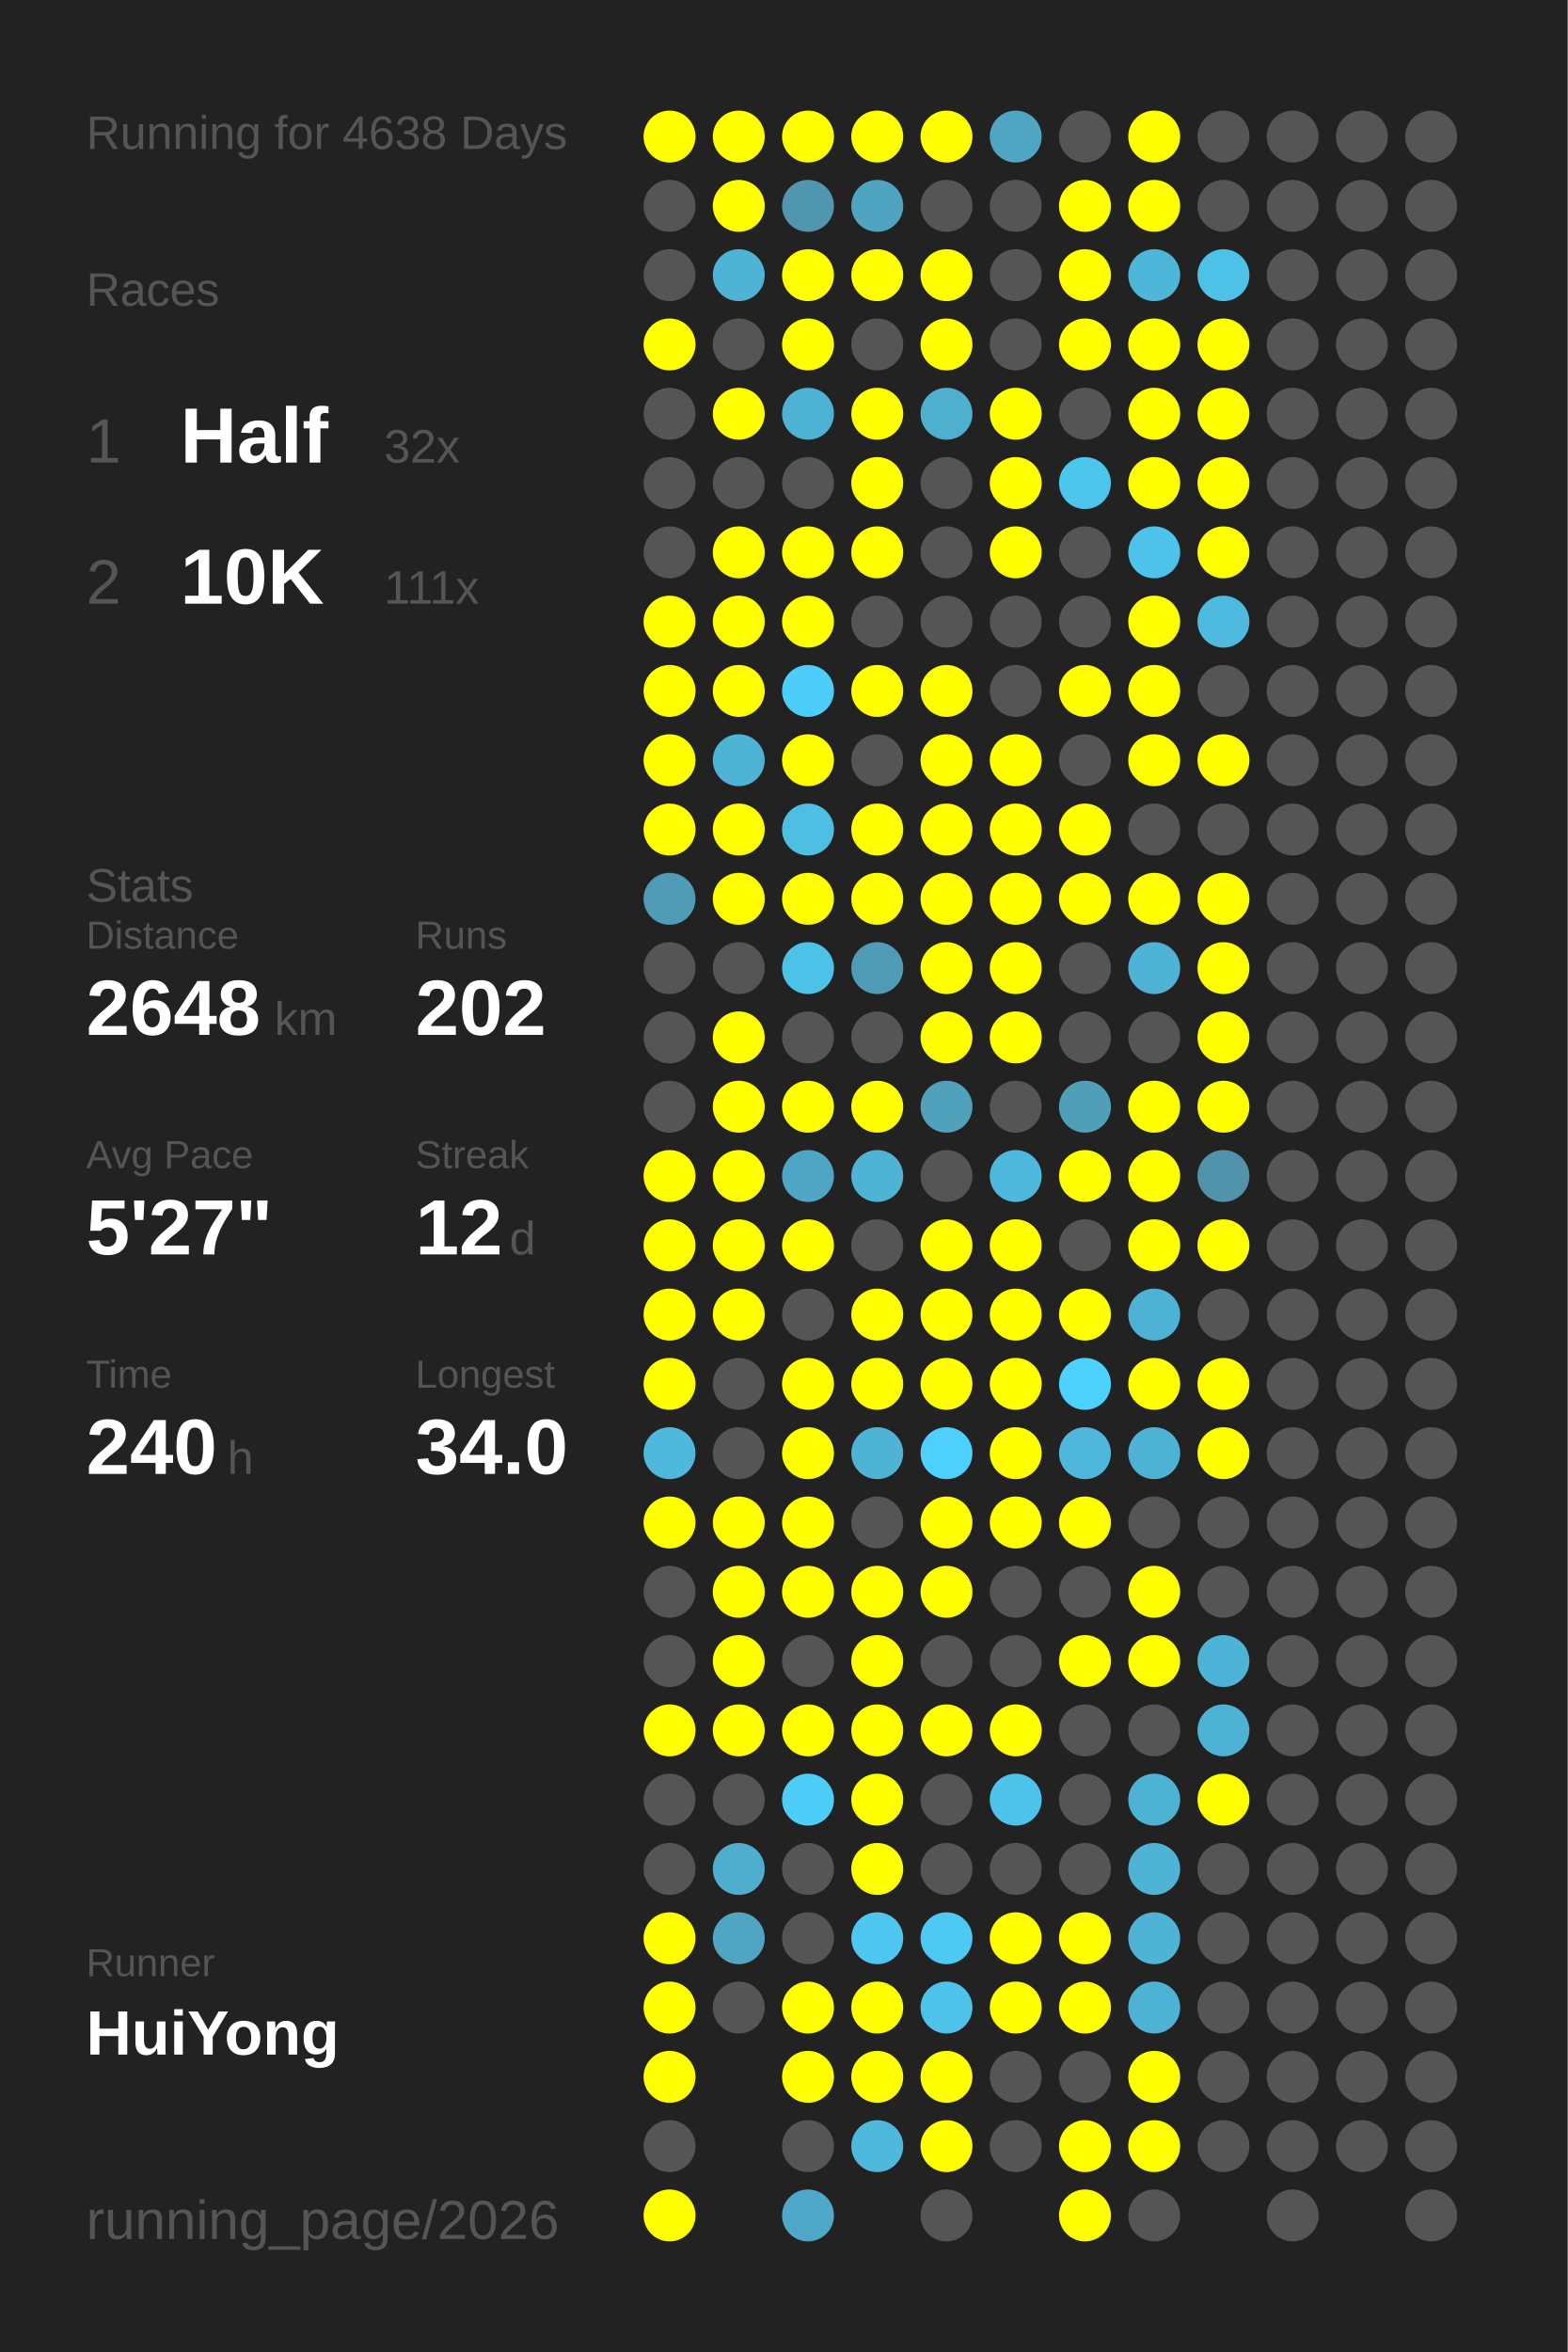
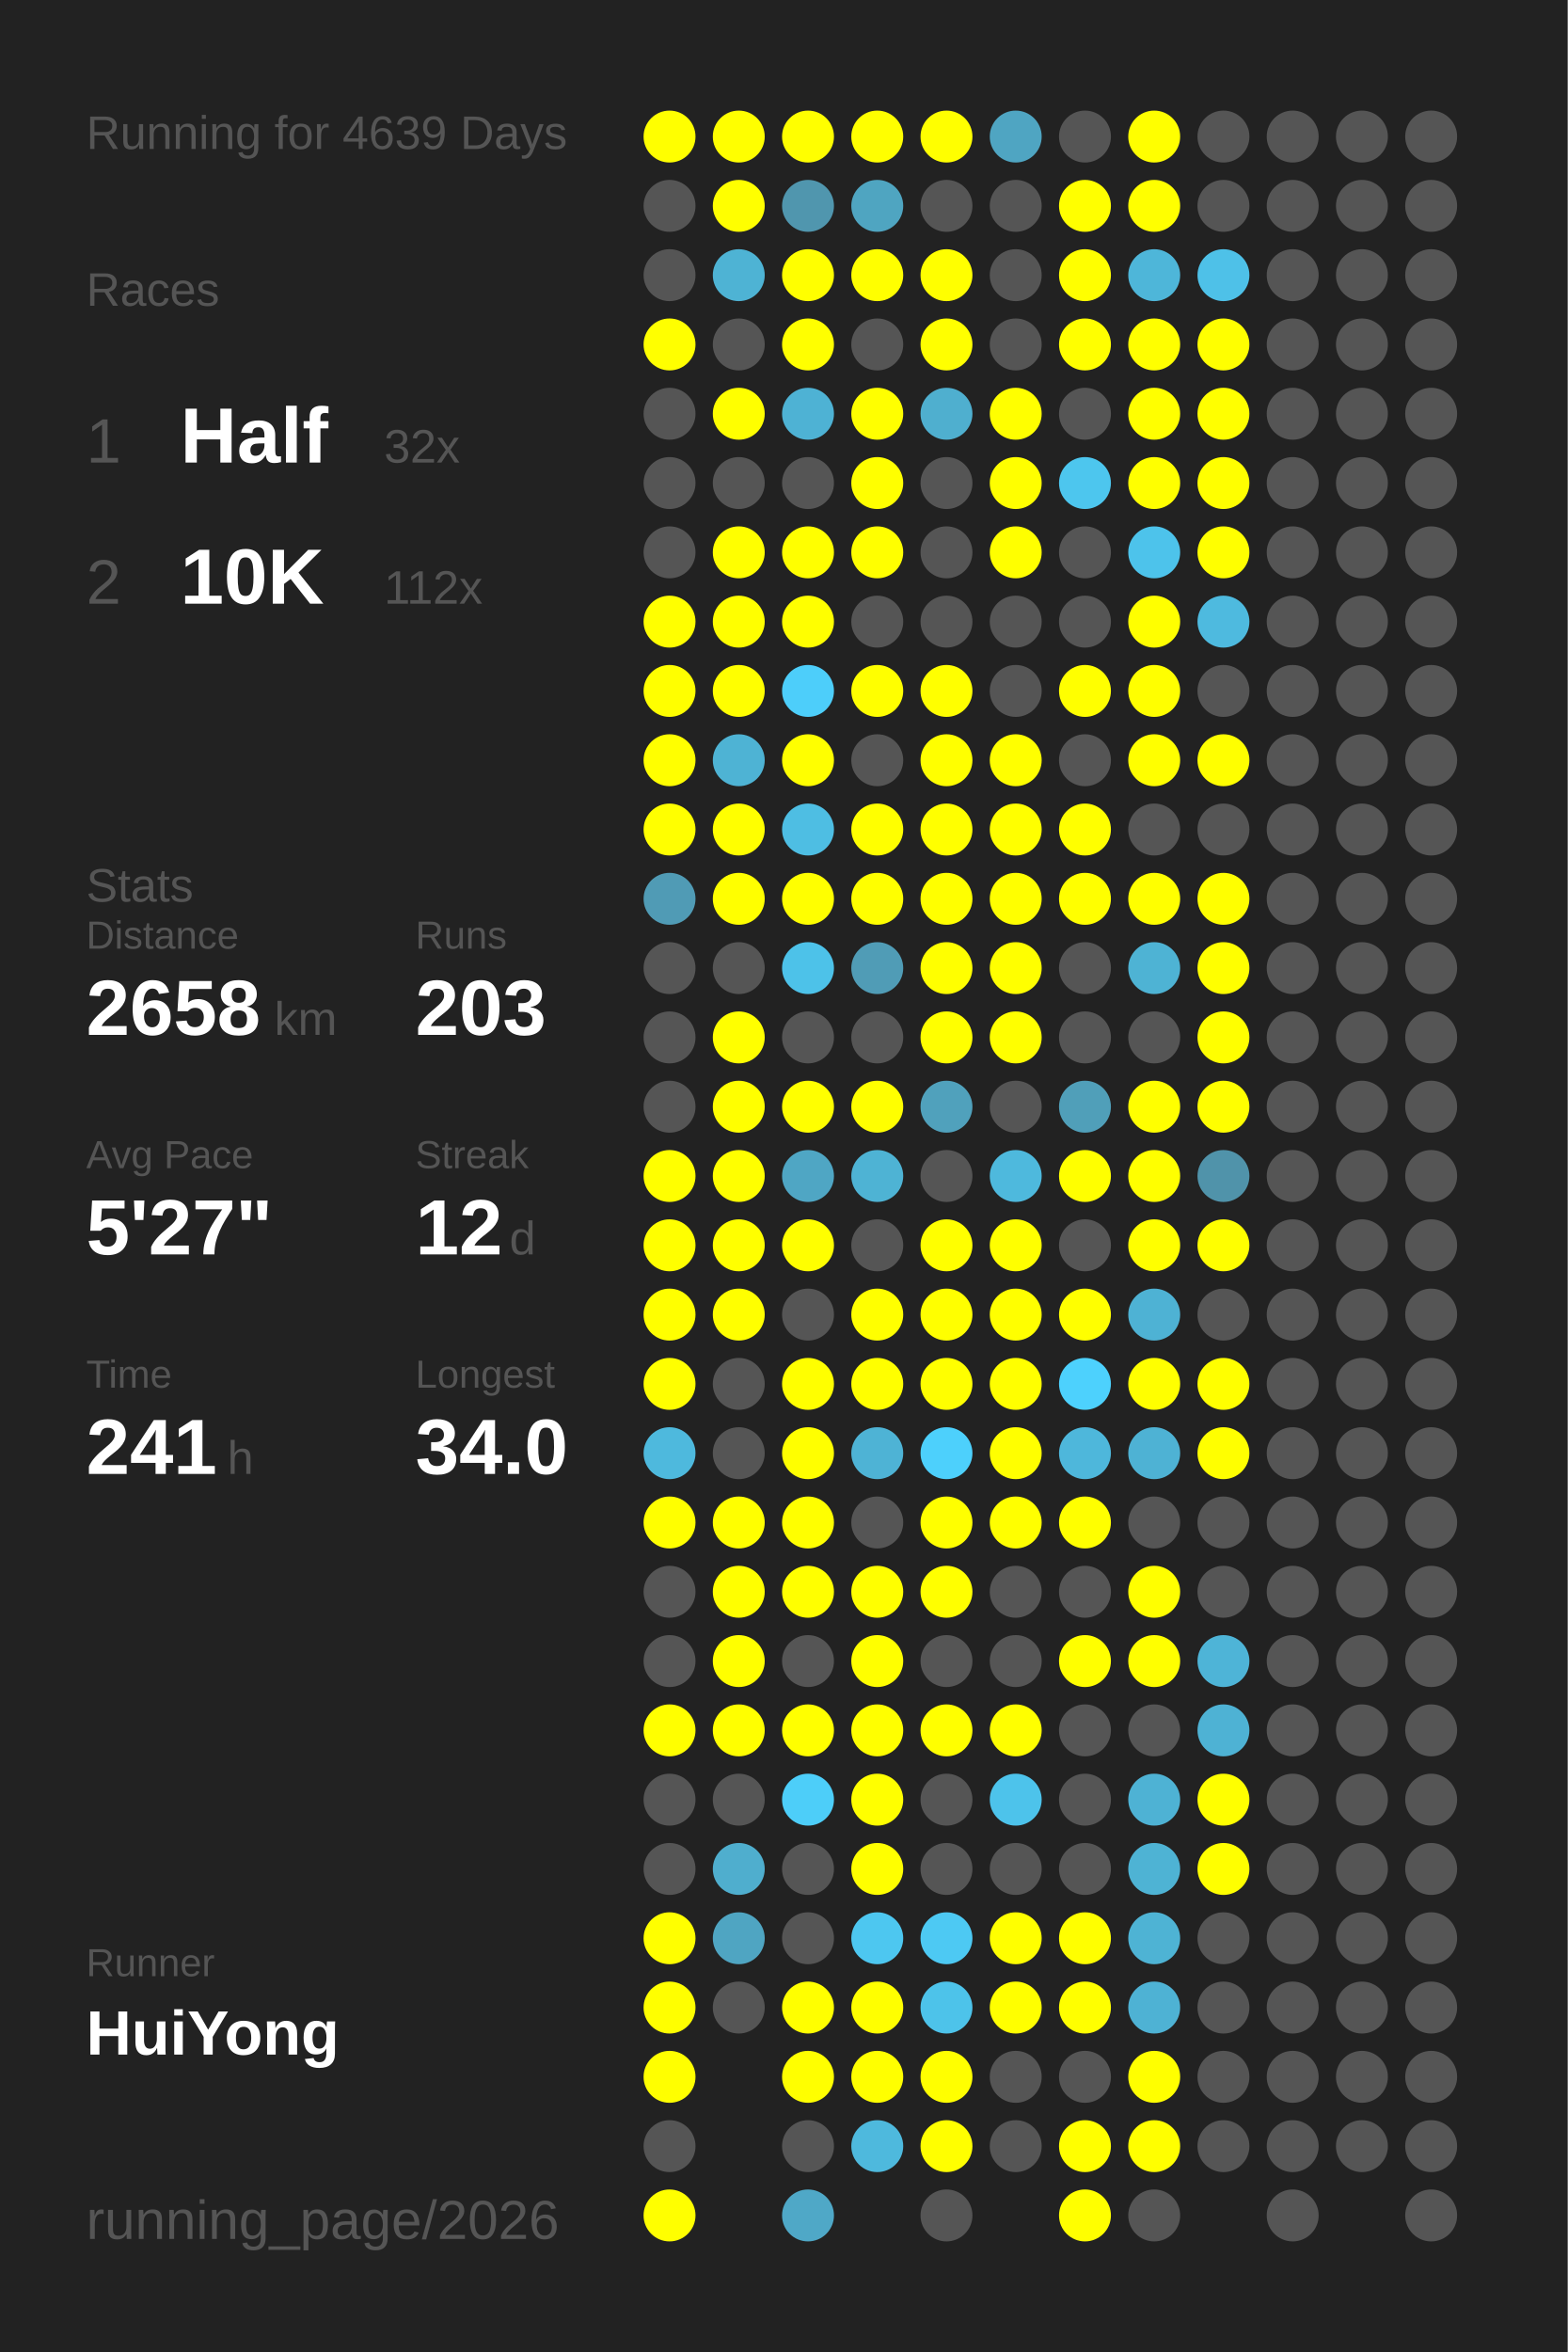
<svg xmlns="http://www.w3.org/2000/svg" baseProfile="full" height="300mm" version="1.1" viewBox="0,0,200,300" width="200mm">
  <defs />
  <rect fill="#222222" height="300" width="200" x="0" y="0" />
-   <text fill="#555555" style="font-size:6px; font-family:Arial;" x="11" y="19">Running for 4638 Days</text>
+   <text fill="#555555" style="font-size:6px; font-family:Arial;" x="11" y="19">Running for 4639 Days</text>
  <text fill="#555555" style="font-size:6px; font-family:Arial;" x="11" y="39">Races</text>
  <text fill="#555555" style="font-size:8px; font-family:Arial;" x="11" y="59">1</text>
  <text fill="#FFFFFF" style="font-size:10px; font-family:Arial; font-weight:bold;" x="23" y="59">Half</text>
  <text fill="#555555" style="font-size:6px; font-family:Arial;" x="49" y="59">32x</text>
  <text fill="#555555" style="font-size:8px; font-family:Arial;" x="11" y="77">2</text>
  <text fill="#FFFFFF" style="font-size:10px; font-family:Arial; font-weight:bold;" x="23" y="77">10K</text>
-   <text fill="#555555" style="font-size:6px; font-family:Arial;" x="49" y="77">111x</text>
+   <text fill="#555555" style="font-size:6px; font-family:Arial;" x="49" y="77">112x</text>
  <text fill="#555555" style="font-size:6px; font-family:Arial;" x="11" y="115">Stats</text>
  <text fill="#555555" style="font-size:5px; font-family:Arial;" x="11" y="121">Distance</text>
-   <text fill="#FFFFFF" style="font-size:10px; font-family:Arial; font-weight:bold;" x="11" y="132">2648</text>
+   <text fill="#FFFFFF" style="font-size:10px; font-family:Arial; font-weight:bold;" x="11" y="132">2658</text>
  <text fill="#555555" style="font-size:6px; font-family:Arial;" x="35" y="132">km</text>
  <text fill="#555555" style="font-size:5px; font-family:Arial;" x="53" y="121">Runs</text>
-   <text fill="#FFFFFF" style="font-size:10px; font-family:Arial; font-weight:bold;" x="53" y="132">202</text>
+   <text fill="#FFFFFF" style="font-size:10px; font-family:Arial; font-weight:bold;" x="53" y="132">203</text>
  <text fill="#555555" style="font-size:5px; font-family:Arial;" x="11" y="149">Avg Pace</text>
  <text fill="#FFFFFF" style="font-size:10px; font-family:Arial; font-weight:bold;" x="11" y="160">5'27"</text>
  <text fill="#555555" style="font-size:5px; font-family:Arial;" x="53" y="149">Streak</text>
  <text fill="#FFFFFF" style="font-size:10px; font-family:Arial; font-weight:bold;" x="53" y="160">12</text>
  <text fill="#555555" style="font-size:6px; font-family:Arial;" x="65" y="160">d</text>
  <text fill="#555555" style="font-size:5px; font-family:Arial;" x="11" y="177">Time</text>
-   <text fill="#FFFFFF" style="font-size:10px; font-family:Arial; font-weight:bold;" x="11" y="188">240</text>
+   <text fill="#FFFFFF" style="font-size:10px; font-family:Arial; font-weight:bold;" x="11" y="188">241</text>
  <text fill="#555555" style="font-size:6px; font-family:Arial;" x="29" y="188">h</text>
  <text fill="#555555" style="font-size:5px; font-family:Arial;" x="53" y="177">Longest</text>
  <text fill="#FFFFFF" style="font-size:10px; font-family:Arial; font-weight:bold;" x="53" y="188">34.0</text>
  <text fill="#555555" style="font-size:5px; font-family:Arial;" x="11" y="252.065">Runner</text>
  <text fill="#FFFFFF" style="font-size:8px; font-family:Arial; font-weight:bold;" x="11" y="262.065">HuiYong</text>
  <text fill="#555555" style="font-size:7px; font-family:Arial;" x="11" y="285.581">running_page/2026</text>
  <circle cx="85.417" cy="17.419" fill="#FFFF00" r="3.312" />
  <circle cx="85.417" cy="26.258" fill="#555555" r="3.312" />
  <circle cx="85.417" cy="35.097" fill="#555555" r="3.312" />
  <circle cx="85.417" cy="43.935" fill="#FFFF00" r="3.312" />
  <circle cx="85.417" cy="52.774" fill="#555555" r="3.312" />
  <circle cx="85.417" cy="61.613" fill="#555555" r="3.312" />
  <circle cx="85.417" cy="70.452" fill="#555555" r="3.312" />
  <circle cx="85.417" cy="79.29" fill="#FFFF00" r="3.312" />
  <circle cx="85.417" cy="88.129" fill="#FFFF00" r="3.312" />
  <circle cx="85.417" cy="96.968" fill="#FFFF00" r="3.312" />
  <circle cx="85.417" cy="105.806" fill="#FFFF00" r="3.312" />
  <circle cx="85.417" cy="114.645" fill="#509bb5" r="3.312" />
  <circle cx="85.417" cy="123.484" fill="#555555" r="3.312" />
  <circle cx="85.417" cy="132.323" fill="#555555" r="3.312" />
  <circle cx="85.417" cy="141.161" fill="#555555" r="3.312" />
  <circle cx="85.417" cy="150" fill="#FFFF00" r="3.312" />
  <circle cx="85.417" cy="158.839" fill="#FFFF00" r="3.312" />
  <circle cx="85.417" cy="167.677" fill="#FFFF00" r="3.312" />
  <circle cx="85.417" cy="176.516" fill="#FFFF00" r="3.312" />
  <circle cx="85.417" cy="185.355" fill="#4eb9dd" r="3.312" />
  <circle cx="85.417" cy="194.194" fill="#FFFF00" r="3.312" />
  <circle cx="85.417" cy="203.032" fill="#555555" r="3.312" />
  <circle cx="85.417" cy="211.871" fill="#555555" r="3.312" />
  <circle cx="85.417" cy="220.71" fill="#FFFF00" r="3.312" />
  <circle cx="85.417" cy="229.548" fill="#555555" r="3.312" />
  <circle cx="85.417" cy="238.387" fill="#555555" r="3.312" />
  <circle cx="85.417" cy="247.226" fill="#FFFF00" r="3.312" />
  <circle cx="85.417" cy="256.065" fill="#FFFF00" r="3.312" />
  <circle cx="85.417" cy="264.903" fill="#FFFF00" r="3.312" />
  <circle cx="85.417" cy="273.742" fill="#555555" r="3.312" />
  <circle cx="85.417" cy="282.581" fill="#FFFF00" r="3.312" />
  <circle cx="94.25" cy="17.419" fill="#FFFF00" r="3.312" />
  <circle cx="94.25" cy="26.258" fill="#FFFF00" r="3.312" />
  <circle cx="94.25" cy="35.097" fill="#4eb3d4" r="3.312" />
  <circle cx="94.25" cy="43.935" fill="#555555" r="3.312" />
  <circle cx="94.25" cy="52.774" fill="#FFFF00" r="3.312" />
  <circle cx="94.25" cy="61.613" fill="#555555" r="3.312" />
  <circle cx="94.25" cy="70.452" fill="#FFFF00" r="3.312" />
  <circle cx="94.25" cy="79.29" fill="#FFFF00" r="3.312" />
  <circle cx="94.25" cy="88.129" fill="#FFFF00" r="3.312" />
  <circle cx="94.25" cy="96.968" fill="#4eb3d4" r="3.312" />
  <circle cx="94.25" cy="105.806" fill="#FFFF00" r="3.312" />
  <circle cx="94.25" cy="114.645" fill="#FFFF00" r="3.312" />
  <circle cx="94.25" cy="123.484" fill="#555555" r="3.312" />
  <circle cx="94.25" cy="132.323" fill="#FFFF00" r="3.312" />
  <circle cx="94.25" cy="141.161" fill="#FFFF00" r="3.312" />
  <circle cx="94.25" cy="150" fill="#FFFF00" r="3.312" />
  <circle cx="94.25" cy="158.839" fill="#FFFF00" r="3.312" />
  <circle cx="94.25" cy="167.677" fill="#FFFF00" r="3.312" />
  <circle cx="94.25" cy="176.516" fill="#555555" r="3.312" />
  <circle cx="94.25" cy="185.355" fill="#555555" r="3.312" />
  <circle cx="94.25" cy="194.194" fill="#FFFF00" r="3.312" />
  <circle cx="94.25" cy="203.032" fill="#FFFF00" r="3.312" />
  <circle cx="94.25" cy="211.871" fill="#FFFF00" r="3.312" />
  <circle cx="94.25" cy="220.71" fill="#FFFF00" r="3.312" />
  <circle cx="94.25" cy="229.548" fill="#555555" r="3.312" />
  <circle cx="94.25" cy="238.387" fill="#4faece" r="3.312" />
  <circle cx="94.25" cy="247.226" fill="#4fa5c2" r="3.312" />
  <circle cx="94.25" cy="256.065" fill="#555555" r="3.312" />
  <circle cx="103.083" cy="17.419" fill="#FFFF00" r="3.312" />
  <circle cx="103.083" cy="26.258" fill="#5096ae" r="3.312" />
  <circle cx="103.083" cy="35.097" fill="#FFFF00" r="3.312" />
  <circle cx="103.083" cy="43.935" fill="#FFFF00" r="3.312" />
  <circle cx="103.083" cy="52.774" fill="#4eb2d4" r="3.312" />
  <circle cx="103.083" cy="61.613" fill="#555555" r="3.312" />
  <circle cx="103.083" cy="70.452" fill="#FFFF00" r="3.312" />
  <circle cx="103.083" cy="79.29" fill="#FFFF00" r="3.312" />
  <circle cx="103.083" cy="88.129" fill="#4dcefa" r="3.312" />
  <circle cx="103.083" cy="96.968" fill="#FFFF00" r="3.312" />
  <circle cx="103.083" cy="105.806" fill="#4ebee3" r="3.312" />
  <circle cx="103.083" cy="114.645" fill="#FFFF00" r="3.312" />
  <circle cx="103.083" cy="123.484" fill="#4dc2e9" r="3.312" />
  <circle cx="103.083" cy="132.323" fill="#555555" r="3.312" />
  <circle cx="103.083" cy="141.161" fill="#FFFF00" r="3.312" />
  <circle cx="103.083" cy="150" fill="#4fa6c4" r="3.312" />
  <circle cx="103.083" cy="158.839" fill="#FFFF00" r="3.312" />
  <circle cx="103.083" cy="167.677" fill="#555555" r="3.312" />
  <circle cx="103.083" cy="176.516" fill="#FFFF00" r="3.312" />
  <circle cx="103.083" cy="185.355" fill="#FFFF00" r="3.312" />
  <circle cx="103.083" cy="194.194" fill="#FFFF00" r="3.312" />
  <circle cx="103.083" cy="203.032" fill="#FFFF00" r="3.312" />
  <circle cx="103.083" cy="211.871" fill="#555555" r="3.312" />
  <circle cx="103.083" cy="220.71" fill="#FFFF00" r="3.312" />
  <circle cx="103.083" cy="229.548" fill="#4dcef9" r="3.312" />
  <circle cx="103.083" cy="238.387" fill="#555555" r="3.312" />
  <circle cx="103.083" cy="247.226" fill="#555555" r="3.312" />
  <circle cx="103.083" cy="256.065" fill="#FFFF00" r="3.312" />
  <circle cx="103.083" cy="264.903" fill="#FFFF00" r="3.312" />
  <circle cx="103.083" cy="273.742" fill="#555555" r="3.312" />
  <circle cx="103.083" cy="282.581" fill="#4fa8c7" r="3.312" />
  <circle cx="111.917" cy="17.419" fill="#FFFF00" r="3.312" />
  <circle cx="111.917" cy="26.258" fill="#4fa5c1" r="3.312" />
  <circle cx="111.917" cy="35.097" fill="#FFFF00" r="3.312" />
  <circle cx="111.917" cy="43.935" fill="#555555" r="3.312" />
  <circle cx="111.917" cy="52.774" fill="#FFFF00" r="3.312" />
  <circle cx="111.917" cy="61.613" fill="#FFFF00" r="3.312" />
  <circle cx="111.917" cy="70.452" fill="#FFFF00" r="3.312" />
  <circle cx="111.917" cy="79.29" fill="#555555" r="3.312" />
  <circle cx="111.917" cy="88.129" fill="#FFFF00" r="3.312" />
  <circle cx="111.917" cy="96.968" fill="#555555" r="3.312" />
  <circle cx="111.917" cy="105.806" fill="#FFFF00" r="3.312" />
  <circle cx="111.917" cy="114.645" fill="#FFFF00" r="3.312" />
  <circle cx="111.917" cy="123.484" fill="#509cb6" r="3.312" />
  <circle cx="111.917" cy="132.323" fill="#555555" r="3.312" />
  <circle cx="111.917" cy="141.161" fill="#FFFF00" r="3.312" />
  <circle cx="111.917" cy="150" fill="#4eb3d4" r="3.312" />
  <circle cx="111.917" cy="158.839" fill="#555555" r="3.312" />
  <circle cx="111.917" cy="167.677" fill="#FFFF00" r="3.312" />
  <circle cx="111.917" cy="176.516" fill="#FFFF00" r="3.312" />
  <circle cx="111.917" cy="185.355" fill="#4eb3d5" r="3.312" />
  <circle cx="111.917" cy="194.194" fill="#555555" r="3.312" />
  <circle cx="111.917" cy="203.032" fill="#FFFF00" r="3.312" />
  <circle cx="111.917" cy="211.871" fill="#FFFF00" r="3.312" />
  <circle cx="111.917" cy="220.71" fill="#FFFF00" r="3.312" />
  <circle cx="111.917" cy="229.548" fill="#FFFF00" r="3.312" />
  <circle cx="111.917" cy="238.387" fill="#FFFF00" r="3.312" />
  <circle cx="111.917" cy="247.226" fill="#4dc7f0" r="3.312" />
  <circle cx="111.917" cy="256.065" fill="#FFFF00" r="3.312" />
  <circle cx="111.917" cy="264.903" fill="#FFFF00" r="3.312" />
  <circle cx="111.917" cy="273.742" fill="#4eb9dd" r="3.312" />
  <circle cx="120.75" cy="17.419" fill="#FFFF00" r="3.312" />
  <circle cx="120.75" cy="26.258" fill="#555555" r="3.312" />
  <circle cx="120.75" cy="35.097" fill="#FFFF00" r="3.312" />
  <circle cx="120.75" cy="43.935" fill="#FFFF00" r="3.312" />
  <circle cx="120.75" cy="52.774" fill="#4fafcf" r="3.312" />
  <circle cx="120.75" cy="61.613" fill="#555555" r="3.312" />
  <circle cx="120.75" cy="70.452" fill="#555555" r="3.312" />
  <circle cx="120.75" cy="79.29" fill="#555555" r="3.312" />
  <circle cx="120.75" cy="88.129" fill="#FFFF00" r="3.312" />
  <circle cx="120.75" cy="96.968" fill="#FFFF00" r="3.312" />
  <circle cx="120.75" cy="105.806" fill="#FFFF00" r="3.312" />
  <circle cx="120.75" cy="114.645" fill="#FFFF00" r="3.312" />
  <circle cx="120.75" cy="123.484" fill="#FFFF00" r="3.312" />
  <circle cx="120.75" cy="132.323" fill="#FFFF00" r="3.312" />
  <circle cx="120.75" cy="141.161" fill="#50a1bc" r="3.312" />
  <circle cx="120.75" cy="150" fill="#555555" r="3.312" />
  <circle cx="120.75" cy="158.839" fill="#FFFF00" r="3.312" />
  <circle cx="120.75" cy="167.677" fill="#FFFF00" r="3.312" />
  <circle cx="120.75" cy="176.516" fill="#FFFF00" r="3.312" />
  <circle cx="120.75" cy="185.355" fill="#4dd0fc" r="3.312" />
  <circle cx="120.75" cy="194.194" fill="#FFFF00" r="3.312" />
  <circle cx="120.75" cy="203.032" fill="#FFFF00" r="3.312" />
  <circle cx="120.75" cy="211.871" fill="#555555" r="3.312" />
  <circle cx="120.75" cy="220.71" fill="#FFFF00" r="3.312" />
  <circle cx="120.75" cy="229.548" fill="#555555" r="3.312" />
  <circle cx="120.75" cy="238.387" fill="#555555" r="3.312" />
  <circle cx="120.75" cy="247.226" fill="#4dc9f3" r="3.312" />
  <circle cx="120.75" cy="256.065" fill="#4dc3ea" r="3.312" />
  <circle cx="120.75" cy="264.903" fill="#FFFF00" r="3.312" />
  <circle cx="120.75" cy="273.742" fill="#FFFF00" r="3.312" />
  <circle cx="120.75" cy="282.581" fill="#555555" r="3.312" />
  <circle cx="129.583" cy="17.419" fill="#4fa5c2" r="3.312" />
  <circle cx="129.583" cy="26.258" fill="#555555" r="3.312" />
  <circle cx="129.583" cy="35.097" fill="#555555" r="3.312" />
  <circle cx="129.583" cy="43.935" fill="#555555" r="3.312" />
  <circle cx="129.583" cy="52.774" fill="#FFFF00" r="3.312" />
  <circle cx="129.583" cy="61.613" fill="#FFFF00" r="3.312" />
  <circle cx="129.583" cy="70.452" fill="#FFFF00" r="3.312" />
  <circle cx="129.583" cy="79.29" fill="#555555" r="3.312" />
  <circle cx="129.583" cy="88.129" fill="#555555" r="3.312" />
  <circle cx="129.583" cy="96.968" fill="#FFFF00" r="3.312" />
  <circle cx="129.583" cy="105.806" fill="#FFFF00" r="3.312" />
  <circle cx="129.583" cy="114.645" fill="#FFFF00" r="3.312" />
  <circle cx="129.583" cy="123.484" fill="#FFFF00" r="3.312" />
  <circle cx="129.583" cy="132.323" fill="#FFFF00" r="3.312" />
  <circle cx="129.583" cy="141.161" fill="#555555" r="3.312" />
  <circle cx="129.583" cy="150" fill="#4eb9dd" r="3.312" />
  <circle cx="129.583" cy="158.839" fill="#FFFF00" r="3.312" />
  <circle cx="129.583" cy="167.677" fill="#FFFF00" r="3.312" />
  <circle cx="129.583" cy="176.516" fill="#FFFF00" r="3.312" />
  <circle cx="129.583" cy="185.355" fill="#FFFF00" r="3.312" />
  <circle cx="129.583" cy="194.194" fill="#FFFF00" r="3.312" />
  <circle cx="129.583" cy="203.032" fill="#555555" r="3.312" />
  <circle cx="129.583" cy="211.871" fill="#555555" r="3.312" />
  <circle cx="129.583" cy="220.71" fill="#FFFF00" r="3.312" />
  <circle cx="129.583" cy="229.548" fill="#4dc3eb" r="3.312" />
  <circle cx="129.583" cy="238.387" fill="#555555" r="3.312" />
  <circle cx="129.583" cy="247.226" fill="#FFFF00" r="3.312" />
  <circle cx="129.583" cy="256.065" fill="#FFFF00" r="3.312" />
  <circle cx="129.583" cy="264.903" fill="#555555" r="3.312" />
  <circle cx="129.583" cy="273.742" fill="#555555" r="3.312" />
  <circle cx="138.417" cy="17.419" fill="#555555" r="3.312" />
  <circle cx="138.417" cy="26.258" fill="#FFFF00" r="3.312" />
  <circle cx="138.417" cy="35.097" fill="#FFFF00" r="3.312" />
  <circle cx="138.417" cy="43.935" fill="#FFFF00" r="3.312" />
  <circle cx="138.417" cy="52.774" fill="#555555" r="3.312" />
  <circle cx="138.417" cy="61.613" fill="#4dc6ee" r="3.312" />
  <circle cx="138.417" cy="70.452" fill="#555555" r="3.312" />
  <circle cx="138.417" cy="79.29" fill="#555555" r="3.312" />
  <circle cx="138.417" cy="88.129" fill="#FFFF00" r="3.312" />
  <circle cx="138.417" cy="96.968" fill="#555555" r="3.312" />
  <circle cx="138.417" cy="105.806" fill="#FFFF00" r="3.312" />
  <circle cx="138.417" cy="114.645" fill="#FFFF00" r="3.312" />
  <circle cx="138.417" cy="123.484" fill="#555555" r="3.312" />
  <circle cx="138.417" cy="132.323" fill="#555555" r="3.312" />
  <circle cx="138.417" cy="141.161" fill="#509fb9" r="3.312" />
  <circle cx="138.417" cy="150" fill="#FFFF00" r="3.312" />
  <circle cx="138.417" cy="158.839" fill="#555555" r="3.312" />
  <circle cx="138.417" cy="167.677" fill="#FFFF00" r="3.312" />
  <circle cx="138.417" cy="176.516" fill="#4dd1fd" r="3.312" />
  <circle cx="138.417" cy="185.355" fill="#4eb7db" r="3.312" />
  <circle cx="138.417" cy="194.194" fill="#FFFF00" r="3.312" />
  <circle cx="138.417" cy="203.032" fill="#555555" r="3.312" />
  <circle cx="138.417" cy="211.871" fill="#FFFF00" r="3.312" />
  <circle cx="138.417" cy="220.71" fill="#555555" r="3.312" />
  <circle cx="138.417" cy="229.548" fill="#555555" r="3.312" />
  <circle cx="138.417" cy="238.387" fill="#555555" r="3.312" />
  <circle cx="138.417" cy="247.226" fill="#FFFF00" r="3.312" />
  <circle cx="138.417" cy="256.065" fill="#FFFF00" r="3.312" />
  <circle cx="138.417" cy="264.903" fill="#555555" r="3.312" />
  <circle cx="138.417" cy="273.742" fill="#FFFF00" r="3.312" />
  <circle cx="138.417" cy="282.581" fill="#FFFF00" r="3.312" />
  <circle cx="147.25" cy="17.419" fill="#FFFF00" r="3.312" />
  <circle cx="147.25" cy="26.258" fill="#FFFF00" r="3.312" />
  <circle cx="147.25" cy="35.097" fill="#4eb6d9" r="3.312" />
  <circle cx="147.25" cy="43.935" fill="#FFFF00" r="3.312" />
  <circle cx="147.25" cy="52.774" fill="#FFFF00" r="3.312" />
  <circle cx="147.25" cy="61.613" fill="#FFFF00" r="3.312" />
  <circle cx="147.25" cy="70.452" fill="#4dc3eb" r="3.312" />
  <circle cx="147.25" cy="79.29" fill="#FFFF00" r="3.312" />
  <circle cx="147.25" cy="88.129" fill="#FFFF00" r="3.312" />
  <circle cx="147.25" cy="96.968" fill="#FFFF00" r="3.312" />
  <circle cx="147.25" cy="105.806" fill="#555555" r="3.312" />
  <circle cx="147.25" cy="114.645" fill="#FFFF00" r="3.312" />
  <circle cx="147.25" cy="123.484" fill="#4eb3d4" r="3.312" />
  <circle cx="147.25" cy="132.323" fill="#555555" r="3.312" />
  <circle cx="147.25" cy="141.161" fill="#FFFF00" r="3.312" />
  <circle cx="147.25" cy="150" fill="#FFFF00" r="3.312" />
  <circle cx="147.25" cy="158.839" fill="#FFFF00" r="3.312" />
  <circle cx="147.25" cy="167.677" fill="#4eb2d4" r="3.312" />
  <circle cx="147.25" cy="176.516" fill="#FFFF00" r="3.312" />
  <circle cx="147.25" cy="185.355" fill="#4eb2d4" r="3.312" />
  <circle cx="147.25" cy="194.194" fill="#555555" r="3.312" />
  <circle cx="147.25" cy="203.032" fill="#FFFF00" r="3.312" />
  <circle cx="147.25" cy="211.871" fill="#FFFF00" r="3.312" />
  <circle cx="147.25" cy="220.71" fill="#555555" r="3.312" />
  <circle cx="147.25" cy="229.548" fill="#4eb2d4" r="3.312" />
  <circle cx="147.25" cy="238.387" fill="#4eb3d4" r="3.312" />
  <circle cx="147.25" cy="247.226" fill="#4eb3d4" r="3.312" />
  <circle cx="147.25" cy="256.065" fill="#4eb2d4" r="3.312" />
  <circle cx="147.25" cy="264.903" fill="#FFFF00" r="3.312" />
  <circle cx="147.25" cy="273.742" fill="#FFFF00" r="3.312" />
  <circle cx="147.25" cy="282.581" fill="#555555" r="3.312" />
  <circle cx="156.083" cy="17.419" fill="#555555" r="3.312" />
  <circle cx="156.083" cy="26.258" fill="#555555" r="3.312" />
  <circle cx="156.083" cy="35.097" fill="#4ec1e8" r="3.312" />
  <circle cx="156.083" cy="43.935" fill="#FFFF00" r="3.312" />
  <circle cx="156.083" cy="52.774" fill="#FFFF00" r="3.312" />
  <circle cx="156.083" cy="61.613" fill="#FFFF00" r="3.312" />
  <circle cx="156.083" cy="70.452" fill="#FFFF00" r="3.312" />
  <circle cx="156.083" cy="79.29" fill="#4ebadf" r="3.312" />
  <circle cx="156.083" cy="88.129" fill="#555555" r="3.312" />
  <circle cx="156.083" cy="96.968" fill="#FFFF00" r="3.312" />
  <circle cx="156.083" cy="105.806" fill="#555555" r="3.312" />
  <circle cx="156.083" cy="114.645" fill="#FFFF00" r="3.312" />
  <circle cx="156.083" cy="123.484" fill="#FFFF00" r="3.312" />
  <circle cx="156.083" cy="132.323" fill="#FFFF00" r="3.312" />
  <circle cx="156.083" cy="141.161" fill="#FFFF00" r="3.312" />
  <circle cx="156.083" cy="150" fill="#5093aa" r="3.312" />
  <circle cx="156.083" cy="158.839" fill="#FFFF00" r="3.312" />
  <circle cx="156.083" cy="167.677" fill="#555555" r="3.312" />
  <circle cx="156.083" cy="176.516" fill="#FFFF00" r="3.312" />
  <circle cx="156.083" cy="185.355" fill="#FFFF00" r="3.312" />
  <circle cx="156.083" cy="194.194" fill="#555555" r="3.312" />
  <circle cx="156.083" cy="203.032" fill="#555555" r="3.312" />
  <circle cx="156.083" cy="211.871" fill="#4eb4d7" r="3.312" />
  <circle cx="156.083" cy="220.71" fill="#4eb2d4" r="3.312" />
  <circle cx="156.083" cy="229.548" fill="#FFFF00" r="3.312" />
-   <circle cx="156.083" cy="238.387" fill="#555555" r="3.312" />
+   <circle cx="156.083" cy="238.387" fill="#FFFF00" r="3.312" />
  <circle cx="156.083" cy="247.226" fill="#555555" r="3.312" />
  <circle cx="156.083" cy="256.065" fill="#555555" r="3.312" />
  <circle cx="156.083" cy="264.903" fill="#555555" r="3.312" />
  <circle cx="156.083" cy="273.742" fill="#555555" r="3.312" />
  <circle cx="164.917" cy="17.419" fill="#555555" r="3.312" />
  <circle cx="164.917" cy="26.258" fill="#555555" r="3.312" />
  <circle cx="164.917" cy="35.097" fill="#555555" r="3.312" />
  <circle cx="164.917" cy="43.935" fill="#555555" r="3.312" />
  <circle cx="164.917" cy="52.774" fill="#555555" r="3.312" />
  <circle cx="164.917" cy="61.613" fill="#555555" r="3.312" />
  <circle cx="164.917" cy="70.452" fill="#555555" r="3.312" />
  <circle cx="164.917" cy="79.29" fill="#555555" r="3.312" />
  <circle cx="164.917" cy="88.129" fill="#555555" r="3.312" />
  <circle cx="164.917" cy="96.968" fill="#555555" r="3.312" />
  <circle cx="164.917" cy="105.806" fill="#555555" r="3.312" />
  <circle cx="164.917" cy="114.645" fill="#555555" r="3.312" />
  <circle cx="164.917" cy="123.484" fill="#555555" r="3.312" />
  <circle cx="164.917" cy="132.323" fill="#555555" r="3.312" />
  <circle cx="164.917" cy="141.161" fill="#555555" r="3.312" />
  <circle cx="164.917" cy="150" fill="#555555" r="3.312" />
  <circle cx="164.917" cy="158.839" fill="#555555" r="3.312" />
  <circle cx="164.917" cy="167.677" fill="#555555" r="3.312" />
  <circle cx="164.917" cy="176.516" fill="#555555" r="3.312" />
  <circle cx="164.917" cy="185.355" fill="#555555" r="3.312" />
  <circle cx="164.917" cy="194.194" fill="#555555" r="3.312" />
  <circle cx="164.917" cy="203.032" fill="#555555" r="3.312" />
  <circle cx="164.917" cy="211.871" fill="#555555" r="3.312" />
  <circle cx="164.917" cy="220.71" fill="#555555" r="3.312" />
  <circle cx="164.917" cy="229.548" fill="#555555" r="3.312" />
  <circle cx="164.917" cy="238.387" fill="#555555" r="3.312" />
  <circle cx="164.917" cy="247.226" fill="#555555" r="3.312" />
  <circle cx="164.917" cy="256.065" fill="#555555" r="3.312" />
  <circle cx="164.917" cy="264.903" fill="#555555" r="3.312" />
  <circle cx="164.917" cy="273.742" fill="#555555" r="3.312" />
  <circle cx="164.917" cy="282.581" fill="#555555" r="3.312" />
  <circle cx="173.75" cy="17.419" fill="#555555" r="3.312" />
  <circle cx="173.75" cy="26.258" fill="#555555" r="3.312" />
  <circle cx="173.75" cy="35.097" fill="#555555" r="3.312" />
  <circle cx="173.75" cy="43.935" fill="#555555" r="3.312" />
  <circle cx="173.75" cy="52.774" fill="#555555" r="3.312" />
  <circle cx="173.75" cy="61.613" fill="#555555" r="3.312" />
  <circle cx="173.75" cy="70.452" fill="#555555" r="3.312" />
  <circle cx="173.75" cy="79.29" fill="#555555" r="3.312" />
  <circle cx="173.75" cy="88.129" fill="#555555" r="3.312" />
  <circle cx="173.75" cy="96.968" fill="#555555" r="3.312" />
  <circle cx="173.75" cy="105.806" fill="#555555" r="3.312" />
  <circle cx="173.75" cy="114.645" fill="#555555" r="3.312" />
  <circle cx="173.75" cy="123.484" fill="#555555" r="3.312" />
  <circle cx="173.75" cy="132.323" fill="#555555" r="3.312" />
  <circle cx="173.75" cy="141.161" fill="#555555" r="3.312" />
  <circle cx="173.75" cy="150" fill="#555555" r="3.312" />
  <circle cx="173.75" cy="158.839" fill="#555555" r="3.312" />
  <circle cx="173.75" cy="167.677" fill="#555555" r="3.312" />
  <circle cx="173.75" cy="176.516" fill="#555555" r="3.312" />
  <circle cx="173.75" cy="185.355" fill="#555555" r="3.312" />
  <circle cx="173.75" cy="194.194" fill="#555555" r="3.312" />
  <circle cx="173.75" cy="203.032" fill="#555555" r="3.312" />
  <circle cx="173.75" cy="211.871" fill="#555555" r="3.312" />
  <circle cx="173.75" cy="220.71" fill="#555555" r="3.312" />
  <circle cx="173.75" cy="229.548" fill="#555555" r="3.312" />
  <circle cx="173.75" cy="238.387" fill="#555555" r="3.312" />
  <circle cx="173.75" cy="247.226" fill="#555555" r="3.312" />
  <circle cx="173.75" cy="256.065" fill="#555555" r="3.312" />
  <circle cx="173.75" cy="264.903" fill="#555555" r="3.312" />
  <circle cx="173.75" cy="273.742" fill="#555555" r="3.312" />
  <circle cx="182.583" cy="17.419" fill="#555555" r="3.312" />
  <circle cx="182.583" cy="26.258" fill="#555555" r="3.312" />
  <circle cx="182.583" cy="35.097" fill="#555555" r="3.312" />
  <circle cx="182.583" cy="43.935" fill="#555555" r="3.312" />
  <circle cx="182.583" cy="52.774" fill="#555555" r="3.312" />
  <circle cx="182.583" cy="61.613" fill="#555555" r="3.312" />
  <circle cx="182.583" cy="70.452" fill="#555555" r="3.312" />
  <circle cx="182.583" cy="79.29" fill="#555555" r="3.312" />
  <circle cx="182.583" cy="88.129" fill="#555555" r="3.312" />
  <circle cx="182.583" cy="96.968" fill="#555555" r="3.312" />
  <circle cx="182.583" cy="105.806" fill="#555555" r="3.312" />
  <circle cx="182.583" cy="114.645" fill="#555555" r="3.312" />
  <circle cx="182.583" cy="123.484" fill="#555555" r="3.312" />
  <circle cx="182.583" cy="132.323" fill="#555555" r="3.312" />
  <circle cx="182.583" cy="141.161" fill="#555555" r="3.312" />
  <circle cx="182.583" cy="150" fill="#555555" r="3.312" />
  <circle cx="182.583" cy="158.839" fill="#555555" r="3.312" />
  <circle cx="182.583" cy="167.677" fill="#555555" r="3.312" />
  <circle cx="182.583" cy="176.516" fill="#555555" r="3.312" />
  <circle cx="182.583" cy="185.355" fill="#555555" r="3.312" />
  <circle cx="182.583" cy="194.194" fill="#555555" r="3.312" />
  <circle cx="182.583" cy="203.032" fill="#555555" r="3.312" />
  <circle cx="182.583" cy="211.871" fill="#555555" r="3.312" />
  <circle cx="182.583" cy="220.71" fill="#555555" r="3.312" />
  <circle cx="182.583" cy="229.548" fill="#555555" r="3.312" />
  <circle cx="182.583" cy="238.387" fill="#555555" r="3.312" />
  <circle cx="182.583" cy="247.226" fill="#555555" r="3.312" />
  <circle cx="182.583" cy="256.065" fill="#555555" r="3.312" />
  <circle cx="182.583" cy="264.903" fill="#555555" r="3.312" />
  <circle cx="182.583" cy="273.742" fill="#555555" r="3.312" />
  <circle cx="182.583" cy="282.581" fill="#555555" r="3.312" />
</svg>
